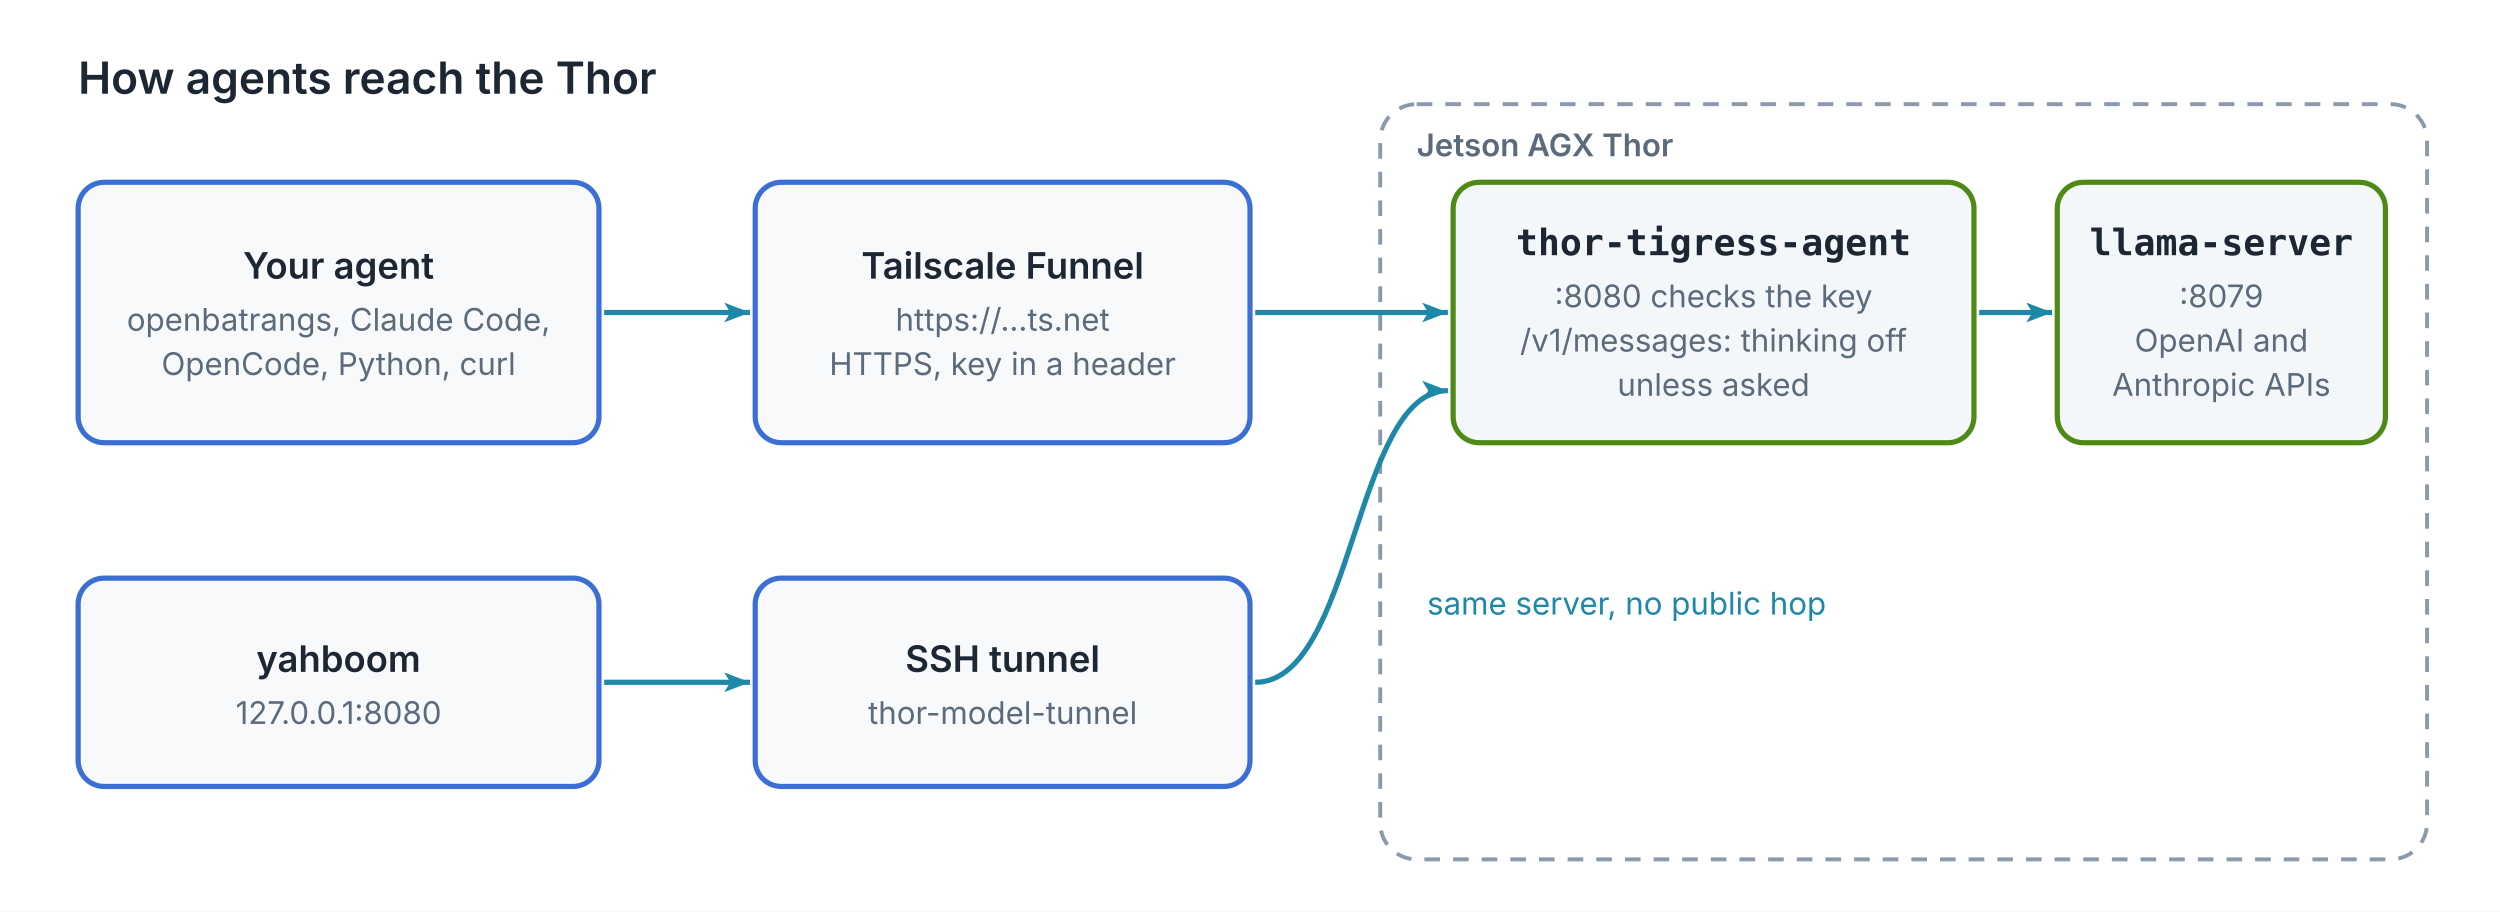
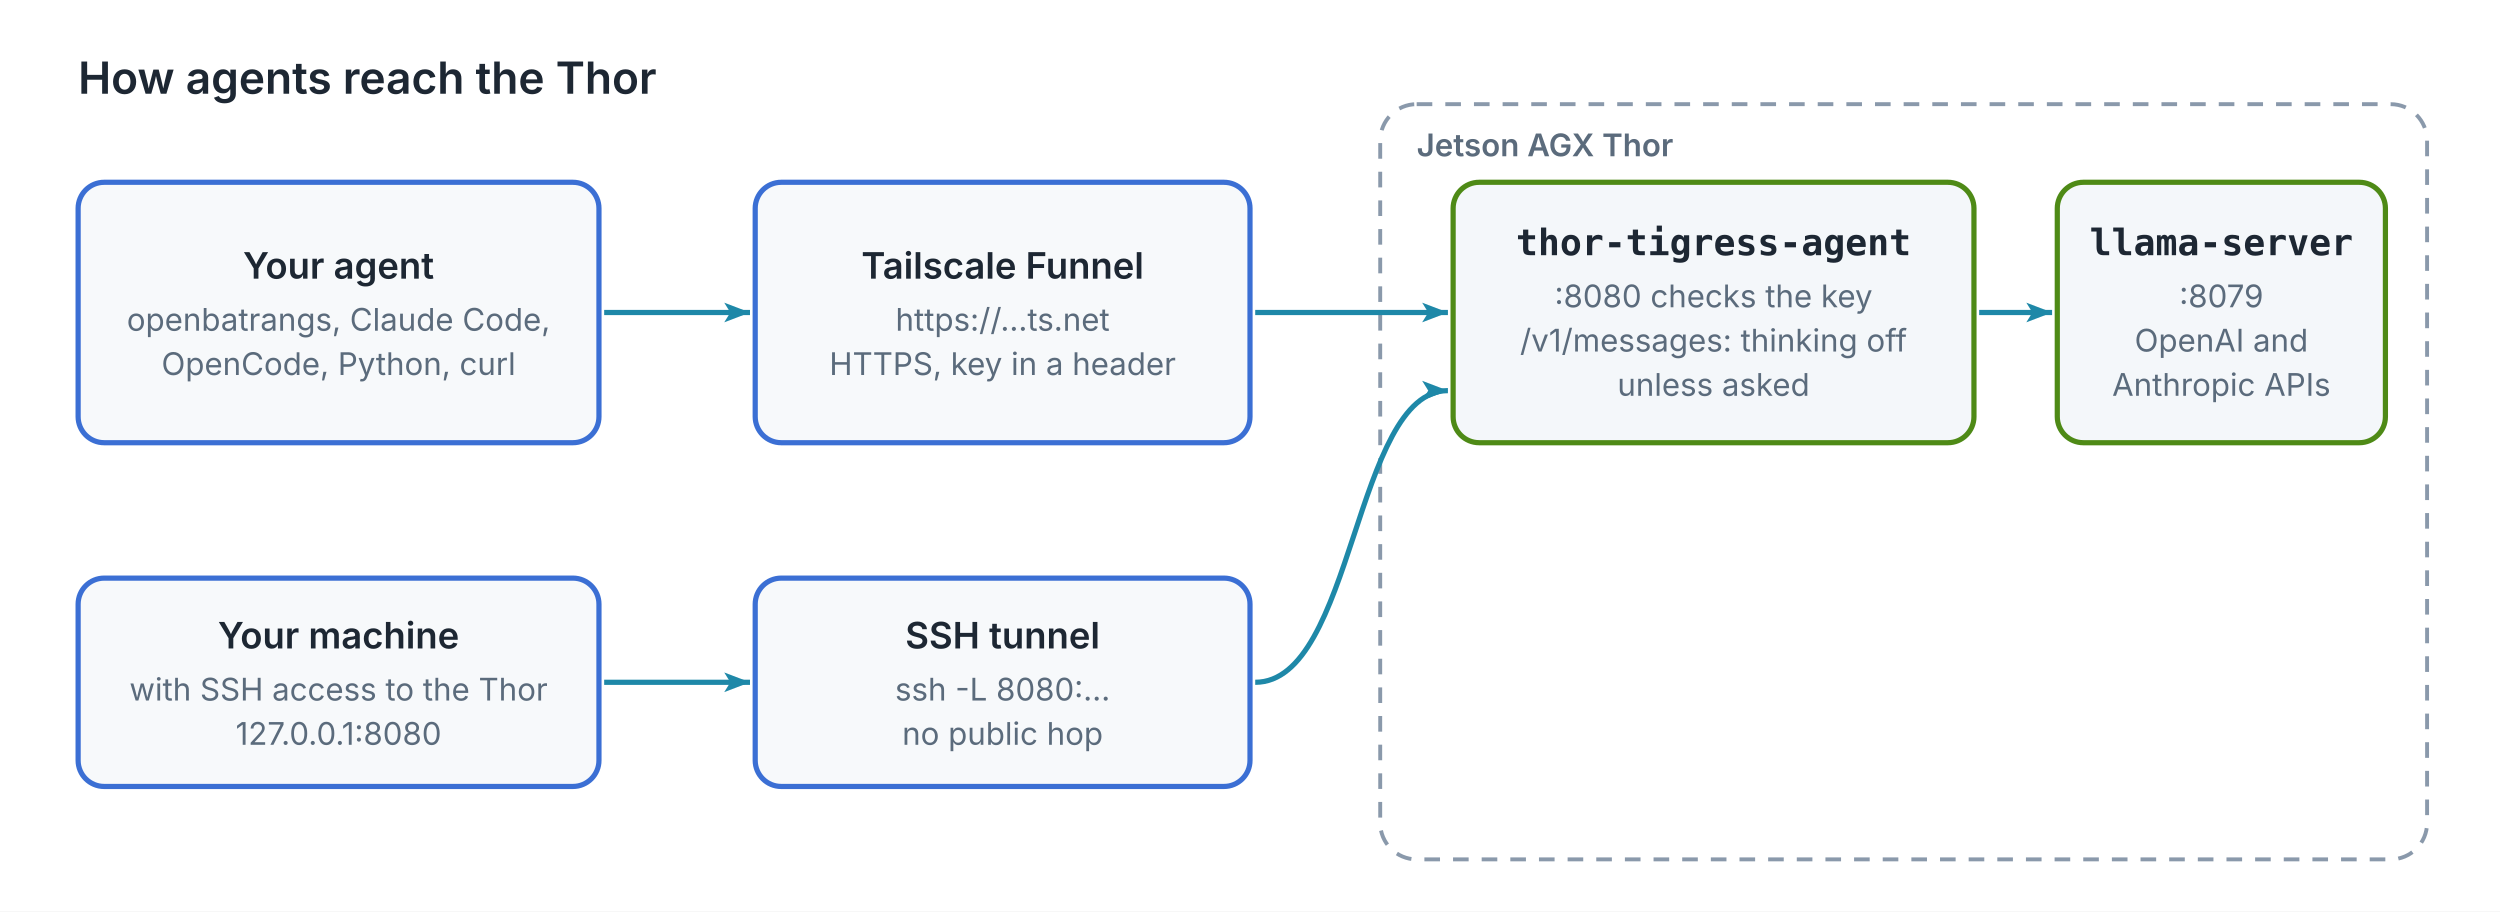
- <svg xmlns="http://www.w3.org/2000/svg" viewBox="0 0 960 350" width="960" height="350" role="img" aria-label="Agents call the .ts.net address through Tailscale Funnel with the key in a header; thor-tigress-agent checks it and passes requests to llama-server. On yahboom the same server is reached through an SSH tunnel on 127.0.0.1:8080.">
+ <svg xmlns="http://www.w3.org/2000/svg" viewBox="0 0 960 350" width="960" height="350" role="img" aria-label="Agents call the .ts.net address through Tailscale Funnel with the key in a header; thor-tigress-agent checks it and passes requests to llama-server. A machine with SSH access reaches the same server through an SSH tunnel on 127.0.0.1:8080.">
  <style>
    text { font-family: Inter, "Segoe UI", Helvetica, Arial, sans-serif; }
    .title { fill: #1D2733; font-size: 17px; font-weight: 600; }
    .name { fill: #1D2733; font-size: 14px; font-weight: 600; }
    .note { fill: #5B6B7C; font-size: 12px; }
    .label { fill: #1E88A8; font-size: 12px; }
    .warn { fill: #D9542B; font-size: 12px; }
    .mono { font-family: "JetBrains Mono", Menlo, monospace; }
    .box { fill: #F4F7FA; stroke-width: 2; }
    .built { stroke: #4E8A16; }
    .outside { fill: #F7F9FB; stroke: #3B6FD4; stroke-width: 2; }
    .zone { fill: none; stroke: #8A99AB; stroke-width: 1.5; stroke-dasharray: 6 5; }
    .zonelabel { fill: #5B6B7C; font-size: 12px; font-weight: 600; }
    .flow { stroke: #1E88A8; stroke-width: 2; fill: none; }
    .deny { stroke: #D9542B; stroke-width: 1.8; fill: none; stroke-dasharray: 4 4; }
  </style>
  <defs>
    <marker id="arrow" viewBox="0 0 12 10" refX="11" refY="5" markerUnits="userSpaceOnUse" markerWidth="11" markerHeight="9" orient="auto">
      <path d="M0,0.8 L11,5 L0,9.2 L2.6,5 Z" fill="#1E88A8" />
    </marker>
    <marker id="arrow-deny" viewBox="0 0 12 10" refX="11" refY="5" markerUnits="userSpaceOnUse" markerWidth="11" markerHeight="9" orient="auto">
      <path d="M0,0.8 L11,5 L0,9.2 L2.6,5 Z" fill="#D9542B" />
    </marker>
  </defs>
  <rect width="960" height="350" fill="#FFFFFF" />
  <text x="30" y="36" class="title">How agents reach the Thor</text>
  <rect x="30" y="70" width="200" height="100" rx="10" class="outside" />
  <text x="130.0" y="107" class="name" text-anchor="middle">Your agent</text>
  <text x="130.0" y="127" class="note" text-anchor="middle">openbatrangs, Claude Code,</text>
  <text x="130.0" y="144" class="note" text-anchor="middle">OpenCode, Python, curl</text>
  <rect x="290" y="70" width="190" height="100" rx="10" class="outside" />
  <text x="385.0" y="107" class="name" text-anchor="middle">Tailscale Funnel</text>
  <text x="385.0" y="127" class="note" text-anchor="middle">https://…ts.net</text>
  <text x="385.0" y="144" class="note" text-anchor="middle">HTTPS, key in a header</text>
  <path class="flow" d="M232,120 L288,120" marker-end="url(#arrow)" />
  <rect x="530" y="40" width="402" height="290" rx="14" class="zone" />
  <text x="544" y="60" class="zonelabel">Jetson AGX Thor</text>
  <rect x="558" y="70" width="200" height="100" rx="10" class="box built" />
  <text x="658.0" y="98" class="name mono" text-anchor="middle">thor-tigress-agent</text>
  <text x="658.0" y="118" class="note" text-anchor="middle">:8080 checks the key</text>
  <text x="658.0" y="135" class="note" text-anchor="middle">/v1/messages: thinking off</text>
  <text x="658.0" y="152" class="note" text-anchor="middle">unless asked</text>
  <path class="flow" d="M482,120 L556,120" marker-end="url(#arrow)" />
  <rect x="790" y="70" width="126" height="100" rx="10" class="box built" />
  <text x="853.0" y="98" class="name mono" text-anchor="middle">llama-server</text>
  <text x="853.0" y="118" class="note" text-anchor="middle">:8079</text>
  <text x="853.0" y="135" class="note" text-anchor="middle">OpenAI and</text>
  <text x="853.0" y="152" class="note" text-anchor="middle">Anthropic APIs</text>
  <path class="flow" d="M760,120 L788,120" marker-end="url(#arrow)" />
  <rect x="30" y="222" width="200" height="80" rx="10" class="outside" />
-   <text x="130.0" y="258" class="name" text-anchor="middle">yahboom</text>
-   <text x="130.0" y="278" class="note" text-anchor="middle">127.0.0.1:8080</text>
+   <text x="130.0" y="249" class="name" text-anchor="middle">Your machine</text>
+   <text x="130.0" y="269" class="note" text-anchor="middle">with SSH access to the Thor</text>
+   <text x="130.0" y="286" class="note" text-anchor="middle">127.0.0.1:8080</text>
  <rect x="290" y="222" width="190" height="80" rx="10" class="outside" />
-   <text x="385.0" y="258" class="name" text-anchor="middle">SSH tunnel</text>
-   <text x="385.0" y="278" class="note" text-anchor="middle">thor-model-tunnel</text>
+   <text x="385.0" y="249" class="name" text-anchor="middle">SSH tunnel</text>
+   <text x="385.0" y="269" class="note" text-anchor="middle">ssh -L 8080:…</text>
+   <text x="385.0" y="286" class="note" text-anchor="middle">no public hop</text>
  <path class="flow" d="M232,262 L288,262" marker-end="url(#arrow)" />
  <path class="flow" d="M482,262 C520,262 520,150 556,150" marker-end="url(#arrow)" />
-   <text x="548" y="236" class="label">same server, no public hop</text>
</svg>
